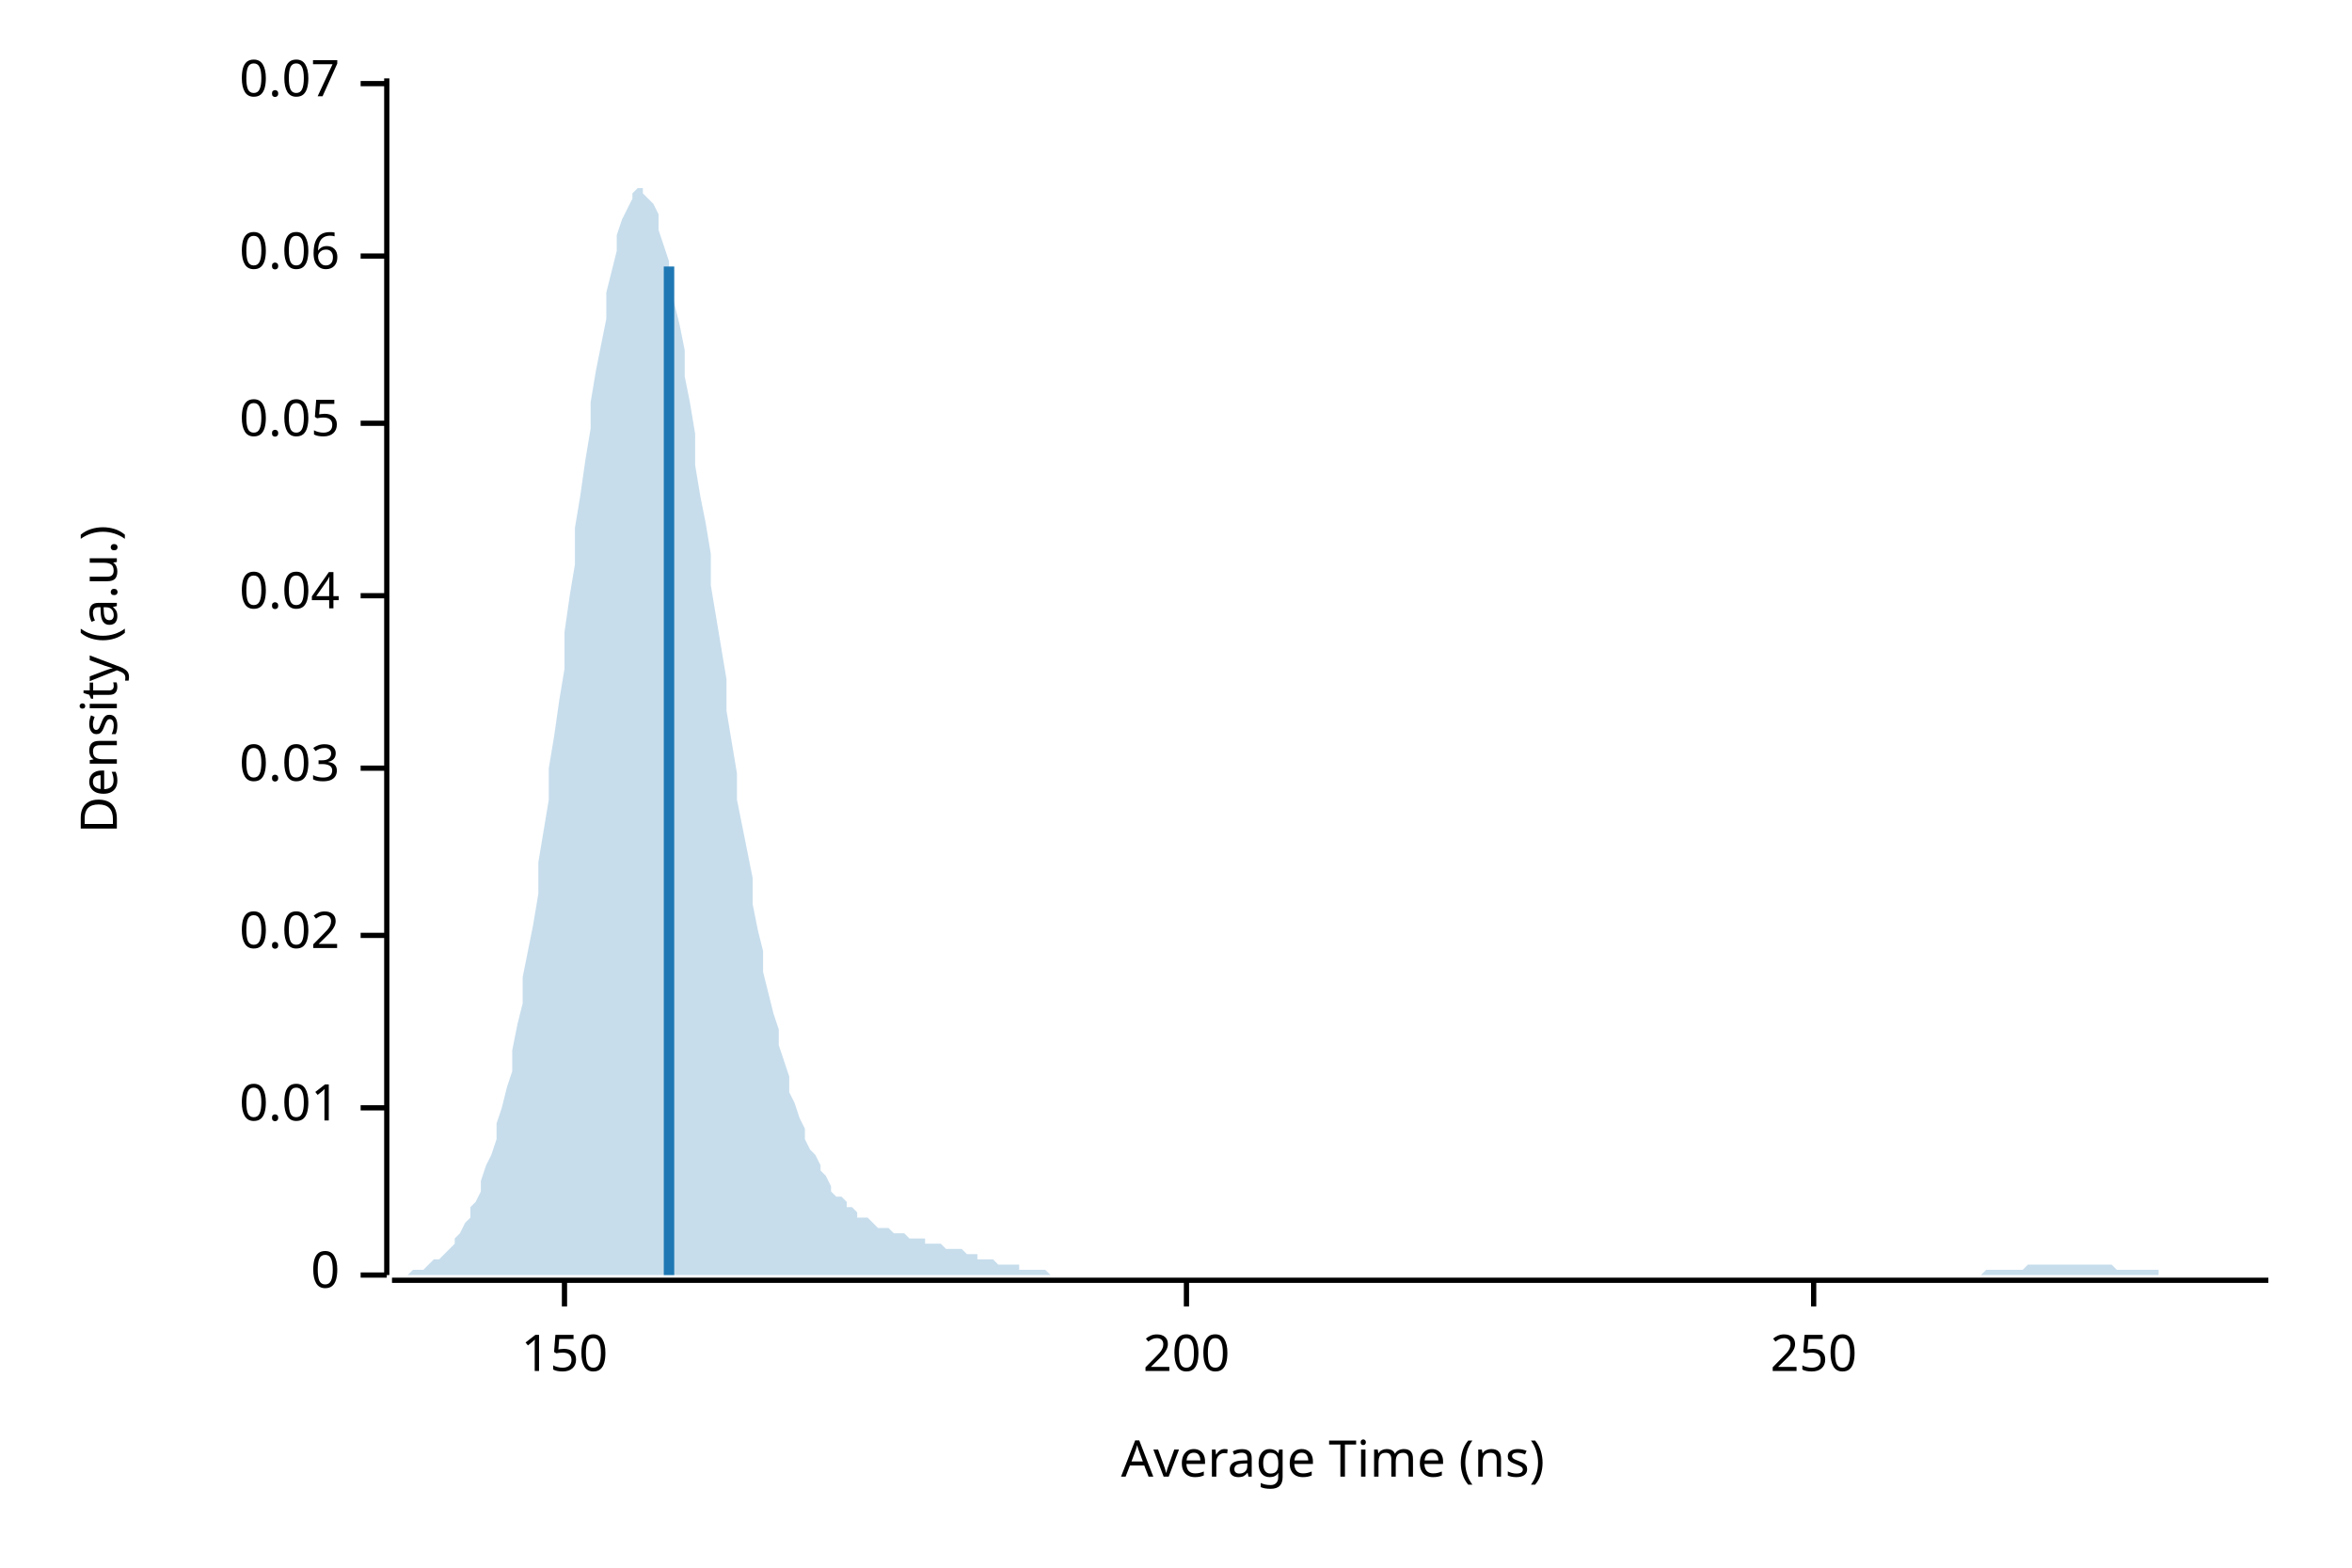
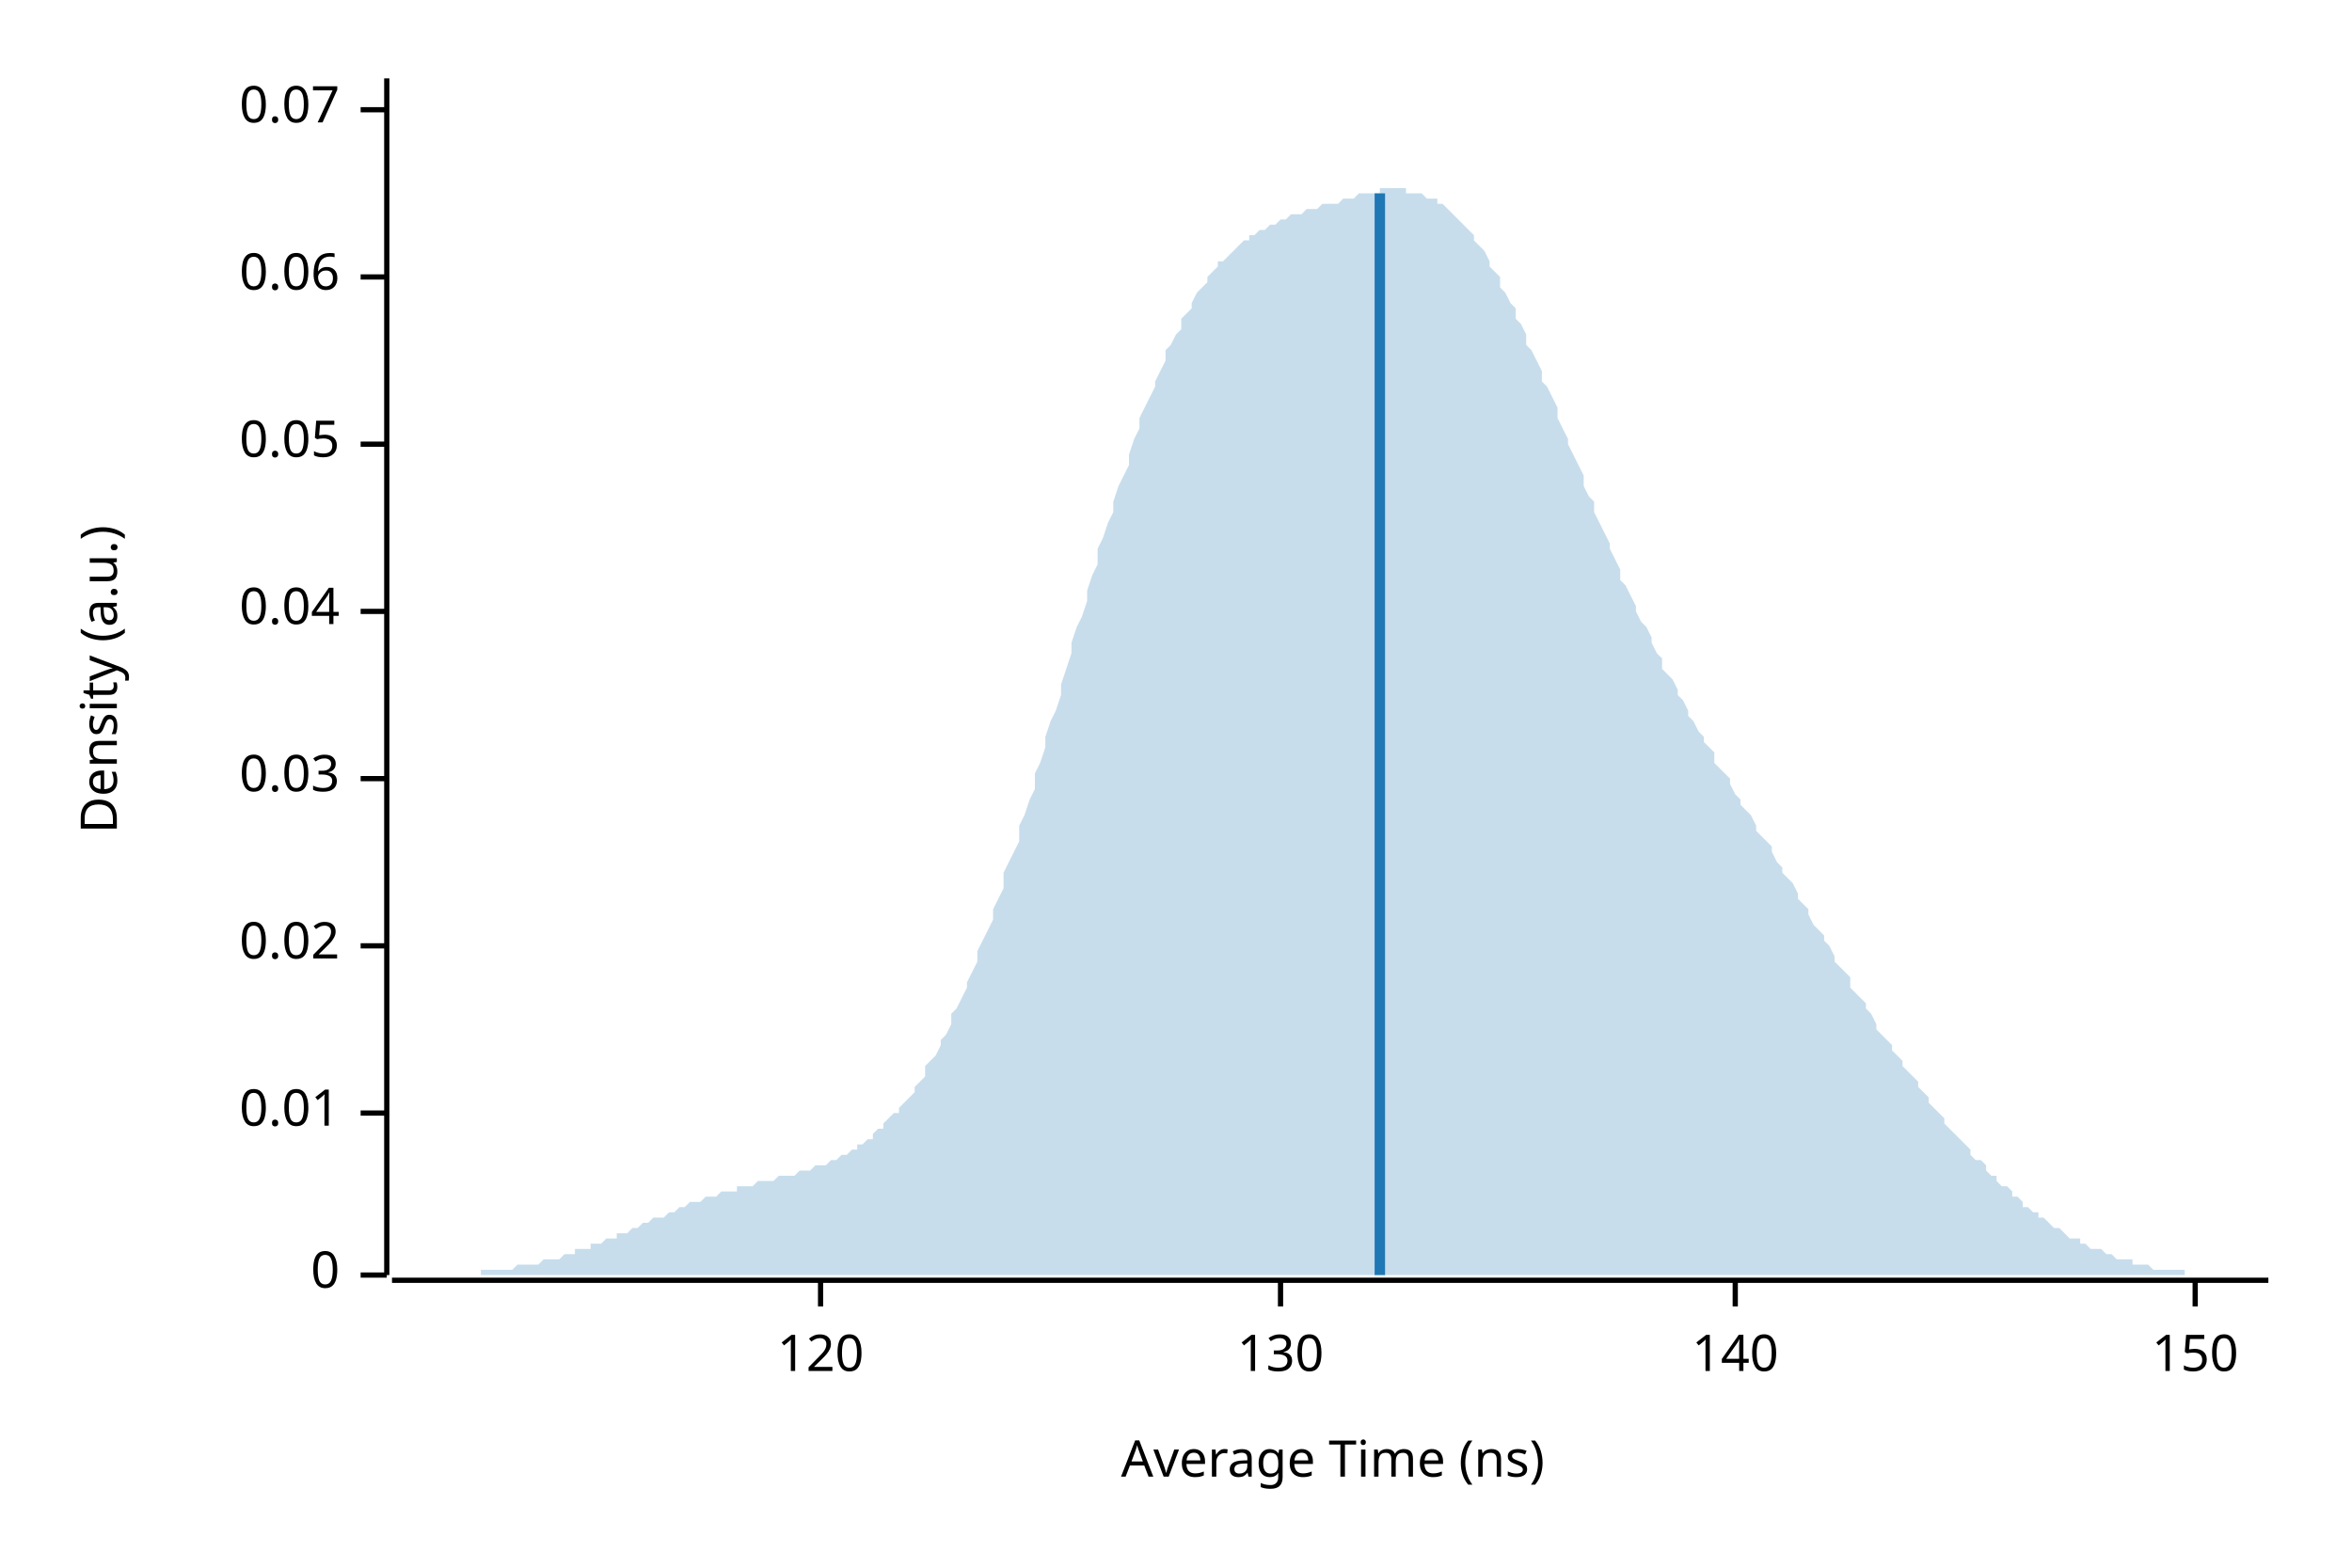
<svg xmlns="http://www.w3.org/2000/svg" width="450" height="300" viewBox="0 0 450 300">
  <text x="15" y="130" dy="0.76em" text-anchor="middle" font-family="sans-serif" font-size="9.677" opacity="1" fill="#000000" transform="rotate(270, 15, 130)">
Density (a.u.)
</text>
  <text x="255" y="285" dy="-0.5ex" text-anchor="middle" font-family="sans-serif" font-size="9.677" opacity="1" fill="#000000">
Average Time (ns)
</text>
  <polyline fill="none" opacity="1" stroke="#000000" stroke-width="1" points="74,15 74,244 " />
  <text x="65" y="244" dy="0.5ex" text-anchor="end" font-family="sans-serif" font-size="9.677" opacity="1" fill="#000000">
0
</text>
  <polyline fill="none" opacity="1" stroke="#000000" stroke-width="1" points="69,244 74,244 " />
-   <text x="65" y="212" dy="0.5ex" text-anchor="end" font-family="sans-serif" font-size="9.677" opacity="1" fill="#000000">
+   <text x="65" y="213" dy="0.5ex" text-anchor="end" font-family="sans-serif" font-size="9.677" opacity="1" fill="#000000">
0.01
</text>
-   <polyline fill="none" opacity="1" stroke="#000000" stroke-width="1" points="69,212 74,212 " />
-   <text x="65" y="179" dy="0.5ex" text-anchor="end" font-family="sans-serif" font-size="9.677" opacity="1" fill="#000000">
+   <polyline fill="none" opacity="1" stroke="#000000" stroke-width="1" points="69,213 74,213 " />
+   <text x="65" y="181" dy="0.5ex" text-anchor="end" font-family="sans-serif" font-size="9.677" opacity="1" fill="#000000">
0.02
</text>
-   <polyline fill="none" opacity="1" stroke="#000000" stroke-width="1" points="69,179 74,179 " />
-   <text x="65" y="147" dy="0.5ex" text-anchor="end" font-family="sans-serif" font-size="9.677" opacity="1" fill="#000000">
+   <polyline fill="none" opacity="1" stroke="#000000" stroke-width="1" points="69,181 74,181 " />
+   <text x="65" y="149" dy="0.5ex" text-anchor="end" font-family="sans-serif" font-size="9.677" opacity="1" fill="#000000">
0.03
</text>
-   <polyline fill="none" opacity="1" stroke="#000000" stroke-width="1" points="69,147 74,147 " />
-   <text x="65" y="114" dy="0.5ex" text-anchor="end" font-family="sans-serif" font-size="9.677" opacity="1" fill="#000000">
+   <polyline fill="none" opacity="1" stroke="#000000" stroke-width="1" points="69,149 74,149 " />
+   <text x="65" y="117" dy="0.5ex" text-anchor="end" font-family="sans-serif" font-size="9.677" opacity="1" fill="#000000">
0.04
</text>
-   <polyline fill="none" opacity="1" stroke="#000000" stroke-width="1" points="69,114 74,114 " />
-   <text x="65" y="81" dy="0.5ex" text-anchor="end" font-family="sans-serif" font-size="9.677" opacity="1" fill="#000000">
+   <polyline fill="none" opacity="1" stroke="#000000" stroke-width="1" points="69,117 74,117 " />
+   <text x="65" y="85" dy="0.5ex" text-anchor="end" font-family="sans-serif" font-size="9.677" opacity="1" fill="#000000">
0.05
</text>
-   <polyline fill="none" opacity="1" stroke="#000000" stroke-width="1" points="69,81 74,81 " />
-   <text x="65" y="49" dy="0.5ex" text-anchor="end" font-family="sans-serif" font-size="9.677" opacity="1" fill="#000000">
+   <polyline fill="none" opacity="1" stroke="#000000" stroke-width="1" points="69,85 74,85 " />
+   <text x="65" y="53" dy="0.5ex" text-anchor="end" font-family="sans-serif" font-size="9.677" opacity="1" fill="#000000">
0.06
</text>
-   <polyline fill="none" opacity="1" stroke="#000000" stroke-width="1" points="69,49 74,49 " />
-   <text x="65" y="16" dy="0.5ex" text-anchor="end" font-family="sans-serif" font-size="9.677" opacity="1" fill="#000000">
+   <polyline fill="none" opacity="1" stroke="#000000" stroke-width="1" points="69,53 74,53 " />
+   <text x="65" y="21" dy="0.5ex" text-anchor="end" font-family="sans-serif" font-size="9.677" opacity="1" fill="#000000">
0.07
</text>
-   <polyline fill="none" opacity="1" stroke="#000000" stroke-width="1" points="69,16 74,16 " />
+   <polyline fill="none" opacity="1" stroke="#000000" stroke-width="1" points="69,21 74,21 " />
  <polyline fill="none" opacity="1" stroke="#000000" stroke-width="1" points="75,245 434,245 " />
-   <text x="108" y="255" dy="0.76em" text-anchor="middle" font-family="sans-serif" font-size="9.677" opacity="1" fill="#000000">
+   <text x="157" y="255" dy="0.76em" text-anchor="middle" font-family="sans-serif" font-size="9.677" opacity="1" fill="#000000">
+ 120
+ </text>
+   <polyline fill="none" opacity="1" stroke="#000000" stroke-width="1" points="157,245 157,250 " />
+   <text x="245" y="255" dy="0.76em" text-anchor="middle" font-family="sans-serif" font-size="9.677" opacity="1" fill="#000000">
+ 130
+ </text>
+   <polyline fill="none" opacity="1" stroke="#000000" stroke-width="1" points="245,245 245,250 " />
+   <text x="332" y="255" dy="0.76em" text-anchor="middle" font-family="sans-serif" font-size="9.677" opacity="1" fill="#000000">
+ 140
+ </text>
+   <polyline fill="none" opacity="1" stroke="#000000" stroke-width="1" points="332,245 332,250 " />
+   <text x="420" y="255" dy="0.76em" text-anchor="middle" font-family="sans-serif" font-size="9.677" opacity="1" fill="#000000">
150
</text>
-   <polyline fill="none" opacity="1" stroke="#000000" stroke-width="1" points="108,245 108,250 " />
-   <text x="227" y="255" dy="0.76em" text-anchor="middle" font-family="sans-serif" font-size="9.677" opacity="1" fill="#000000">
- 200
- </text>
-   <polyline fill="none" opacity="1" stroke="#000000" stroke-width="1" points="227,245 227,250 " />
-   <text x="347" y="255" dy="0.76em" text-anchor="middle" font-family="sans-serif" font-size="9.677" opacity="1" fill="#000000">
- 250
- </text>
-   <polyline fill="none" opacity="1" stroke="#000000" stroke-width="1" points="347,245 347,250 " />
-   <polygon opacity="0.25" fill="#1F78B4" points="75,244 75,244 76,244 77,244 77,244 78,244 79,243 80,243 80,243 81,243 82,242 82,242 83,241 84,241 85,240 85,240 86,239 87,238 87,237 88,236 89,234 90,233 90,231 91,230 92,228 92,226 93,223 94,221 95,218 95,215 96,212 97,208 98,205 98,201 99,196 100,192 100,187 101,182 102,177 103,171 103,165 104,159 105,153 105,147 106,141 107,134 108,128 108,121 109,114 110,108 110,101 111,95 112,88 113,82 113,77 114,71 115,66 116,61 116,56 117,52 118,48 118,45 119,42 120,40 121,38 121,37 122,36 123,36 123,37 124,38 125,39 126,41 126,44 127,47 128,50 128,54 129,58 130,62 131,67 131,72 132,77 133,83 133,89 134,95 135,100 136,106 136,112 137,118 138,124 139,130 139,136 140,142 141,148 141,153 142,158 143,163 144,168 144,173 145,178 146,182 146,186 147,190 148,194 149,197 149,200 150,203 151,206 151,209 152,211 153,214 154,216 154,218 155,220 156,221 157,223 157,224 158,225 159,227 159,228 160,229 161,229 162,230 162,231 163,231 164,232 164,233 165,233 166,233 167,234 167,234 168,235 169,235 169,235 170,235 171,236 172,236 172,236 173,236 174,237 175,237 175,237 176,237 177,237 177,238 178,238 179,238 180,238 180,238 181,239 182,239 182,239 183,239 184,239 185,240 185,240 186,240 187,240 187,241 188,241 189,241 190,241 190,241 191,242 192,242 192,242 193,242 194,242 195,242 195,243 196,243 197,243 198,243 198,243 199,243 200,243 200,243 201,244 202,244 203,244 203,244 204,244 205,244 205,244 206,244 207,244 208,244 208,244 209,244 210,244 210,244 211,244 212,244 213,244 213,244 214,244 215,244 216,244 216,244 217,244 218,244 218,244 219,244 220,244 221,244 221,244 222,244 223,244 223,244 224,244 225,244 226,244 226,244 227,244 228,244 228,244 229,244 230,244 231,244 231,244 232,244 233,244 233,244 234,244 235,244 236,244 236,244 237,244 238,244 239,244 239,244 240,244 241,244 241,244 242,244 243,244 244,244 244,244 245,244 246,244 246,244 247,244 248,244 249,244 249,244 250,244 251,244 251,244 252,244 253,244 254,244 254,244 255,244 256,244 257,244 257,244 258,244 259,244 259,244 260,244 261,244 262,244 262,244 263,244 264,244 264,244 265,244 266,244 267,244 267,244 268,244 269,244 269,244 270,244 271,244 272,244 272,244 273,244 274,244 275,244 275,244 276,244 277,244 277,244 278,244 279,244 280,244 280,244 281,244 282,244 282,244 283,244 284,244 285,244 285,244 286,244 287,244 287,244 288,244 289,244 290,244 290,244 291,244 292,244 292,244 293,244 294,244 295,244 295,244 296,244 297,244 298,244 298,244 299,244 300,244 300,244 301,244 302,244 303,244 303,244 304,244 305,244 305,244 306,244 307,244 308,244 308,244 309,244 310,244 310,244 311,244 312,244 313,244 313,244 314,244 315,244 316,244 316,244 317,244 318,244 318,244 319,244 320,244 321,244 321,244 322,244 323,244 323,244 324,244 325,244 326,244 326,244 327,244 328,244 328,244 329,244 330,244 331,244 331,244 332,244 333,244 333,244 334,244 335,244 336,244 336,244 337,244 338,244 339,244 339,244 340,244 341,244 341,244 342,244 343,244 344,244 344,244 345,244 346,244 346,244 347,244 348,244 349,244 349,244 350,244 351,244 351,244 352,244 353,244 354,244 354,244 355,244 356,244 357,244 357,244 358,244 359,244 359,244 360,244 361,244 362,244 362,244 363,244 364,244 364,244 365,244 366,244 367,244 367,244 368,244 369,244 369,244 370,244 371,244 372,244 372,244 373,244 374,244 375,244 375,244 376,244 377,244 377,244 378,244 379,244 380,243 380,243 381,243 382,243 382,243 383,243 384,243 385,243 385,243 386,243 387,243 387,243 388,242 389,242 390,242 390,242 391,242 392,242 392,242 393,242 394,242 395,242 395,242 396,242 397,242 398,242 398,242 399,242 400,242 400,242 401,242 402,242 403,242 403,242 404,242 405,243 405,243 406,243 407,243 408,243 408,243 409,243 410,243 410,243 411,243 412,243 413,243 413,244 414,244 415,244 416,244 416,244 417,244 418,244 418,244 419,244 420,244 421,244 421,244 422,244 423,244 423,244 424,244 425,244 426,244 426,244 427,244 428,244 428,244 429,244 430,244 431,244 431,244 432,244 433,244 434,244 434,244 75,244 " />
-   <polyline fill="none" opacity="1" stroke="#1F78B4" stroke-width="2" points="128,244 128,51 " />
+   <polyline fill="none" opacity="1" stroke="#000000" stroke-width="1" points="420,245 420,250 " />
+   <polygon opacity="0.25" fill="#1F78B4" points="75,244 75,244 76,244 77,244 77,244 78,244 79,244 80,244 80,244 81,244 82,244 82,244 83,244 84,244 85,244 85,244 86,244 87,244 87,244 88,244 89,244 90,244 90,244 91,244 92,244 92,243 93,243 94,243 95,243 95,243 96,243 97,243 98,243 98,243 99,242 100,242 100,242 101,242 102,242 103,242 103,242 104,241 105,241 105,241 106,241 107,241 108,240 108,240 109,240 110,240 110,239 111,239 112,239 113,239 113,238 114,238 115,238 116,237 116,237 117,237 118,237 118,236 119,236 120,236 121,235 121,235 122,235 123,234 123,234 124,234 125,233 126,233 126,233 127,233 128,232 128,232 129,232 130,231 131,231 131,231 132,230 133,230 133,230 134,230 135,229 136,229 136,229 137,229 138,228 139,228 139,228 140,228 141,228 141,227 142,227 143,227 144,227 144,227 145,226 146,226 146,226 147,226 148,226 149,225 149,225 150,225 151,225 151,225 152,225 153,224 154,224 154,224 155,224 156,223 157,223 157,223 158,223 159,222 159,222 160,222 161,221 162,221 162,221 163,220 164,220 164,219 165,219 166,218 167,218 167,217 168,216 169,216 169,215 170,214 171,213 172,213 172,212 173,211 174,210 175,209 175,208 176,207 177,206 177,204 178,203 179,202 180,200 180,199 181,198 182,196 182,194 183,193 184,191 185,189 185,188 186,186 187,184 187,182 188,180 189,178 190,176 190,174 191,172 192,170 192,167 193,165 194,163 195,161 195,158 196,156 197,153 198,151 198,148 199,146 200,143 200,141 201,138 202,136 203,133 203,131 204,128 205,125 205,123 206,120 207,118 208,115 208,113 209,110 210,108 210,105 211,103 212,100 213,98 213,96 214,93 215,91 216,89 216,87 217,84 218,82 218,80 219,78 220,76 221,74 221,73 222,71 223,69 223,67 224,66 225,64 226,63 226,61 227,60 228,59 228,58 229,56 230,55 231,54 231,53 232,52 233,51 233,50 234,50 235,49 236,48 236,48 237,47 238,46 239,46 239,45 240,45 241,44 241,44 242,44 243,43 244,43 244,43 245,42 246,42 246,42 247,41 248,41 249,41 249,41 250,40 251,40 251,40 252,40 253,39 254,39 254,39 255,39 256,39 257,38 257,38 258,38 259,38 259,38 260,37 261,37 262,37 262,37 263,37 264,37 264,36 265,36 266,36 267,36 267,36 268,36 269,36 269,37 270,37 271,37 272,37 272,37 273,38 274,38 275,38 275,39 276,39 277,40 277,40 278,41 279,42 280,43 280,43 281,44 282,45 282,46 283,47 284,48 285,50 285,51 286,52 287,53 287,55 288,56 289,58 290,59 290,61 291,62 292,64 292,66 293,67 294,69 295,71 295,73 296,74 297,76 298,78 298,80 299,82 300,84 300,85 301,87 302,89 303,91 303,93 304,95 305,96 305,98 306,100 307,102 308,104 308,105 309,107 310,109 310,111 311,112 312,114 313,116 313,117 314,119 315,120 316,122 316,123 317,125 318,126 318,128 319,129 320,130 321,132 321,133 322,134 323,136 323,137 324,138 325,140 326,141 326,142 327,143 328,144 328,146 329,147 330,148 331,149 331,150 332,152 333,153 333,154 334,155 335,156 336,158 336,159 337,160 338,161 339,162 339,163 340,165 341,166 341,167 342,168 343,169 344,171 344,172 345,173 346,174 346,175 347,177 348,178 349,179 349,180 350,181 351,183 351,184 352,185 353,186 354,187 354,189 355,190 356,191 357,192 357,193 358,194 359,196 359,197 360,198 361,199 362,200 362,201 363,202 364,203 364,204 365,205 366,206 367,207 367,208 368,209 369,210 369,211 370,212 371,213 372,214 372,215 373,216 374,217 375,218 375,218 376,219 377,220 377,221 378,222 379,222 380,223 380,224 381,225 382,225 382,226 383,227 384,227 385,228 385,229 386,229 387,230 387,231 388,231 389,232 390,232 390,233 391,233 392,234 392,234 393,235 394,235 395,236 395,236 396,237 397,237 398,237 398,238 399,238 400,239 400,239 401,239 402,239 403,240 403,240 404,240 405,241 405,241 406,241 407,241 408,241 408,242 409,242 410,242 410,242 411,242 412,243 413,243 413,243 414,243 415,243 416,243 416,243 417,243 418,243 418,244 419,244 420,244 421,244 421,244 422,244 423,244 423,244 424,244 425,244 426,244 426,244 427,244 428,244 428,244 429,244 430,244 431,244 431,244 432,244 433,244 434,244 434,244 75,244 " />
+   <polyline fill="none" opacity="1" stroke="#1F78B4" stroke-width="2" points="264,244 264,37 " />
</svg>
